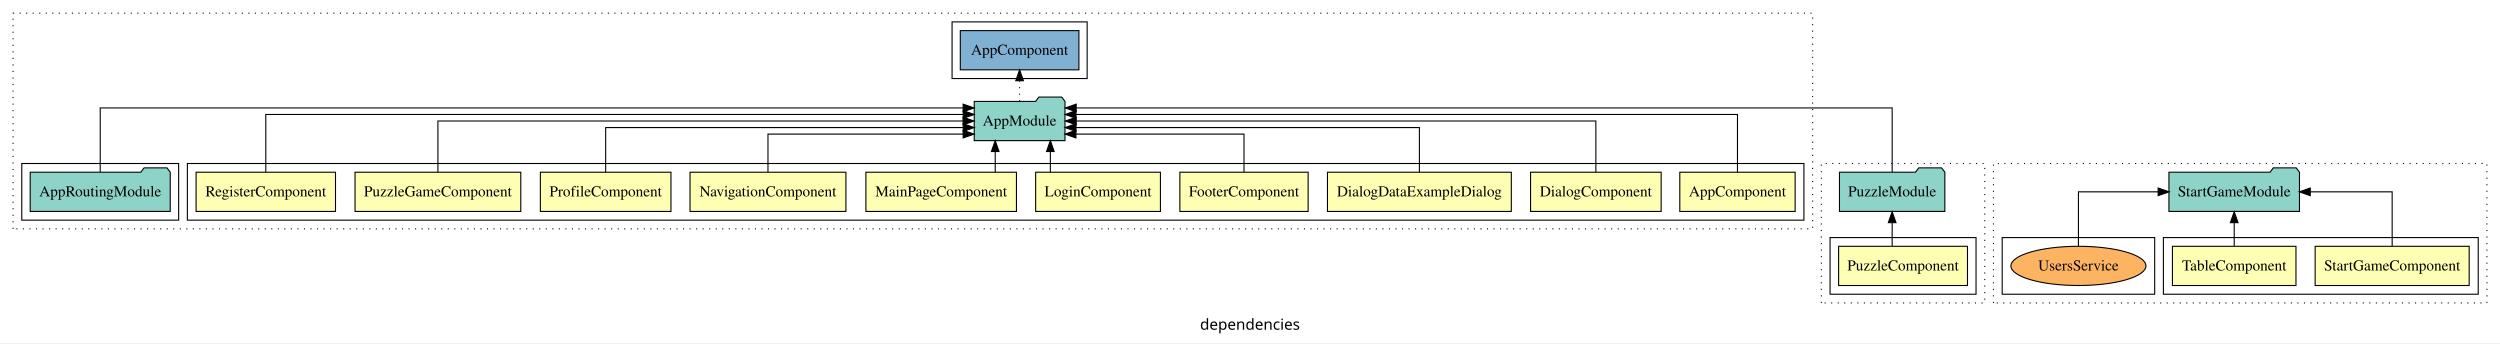
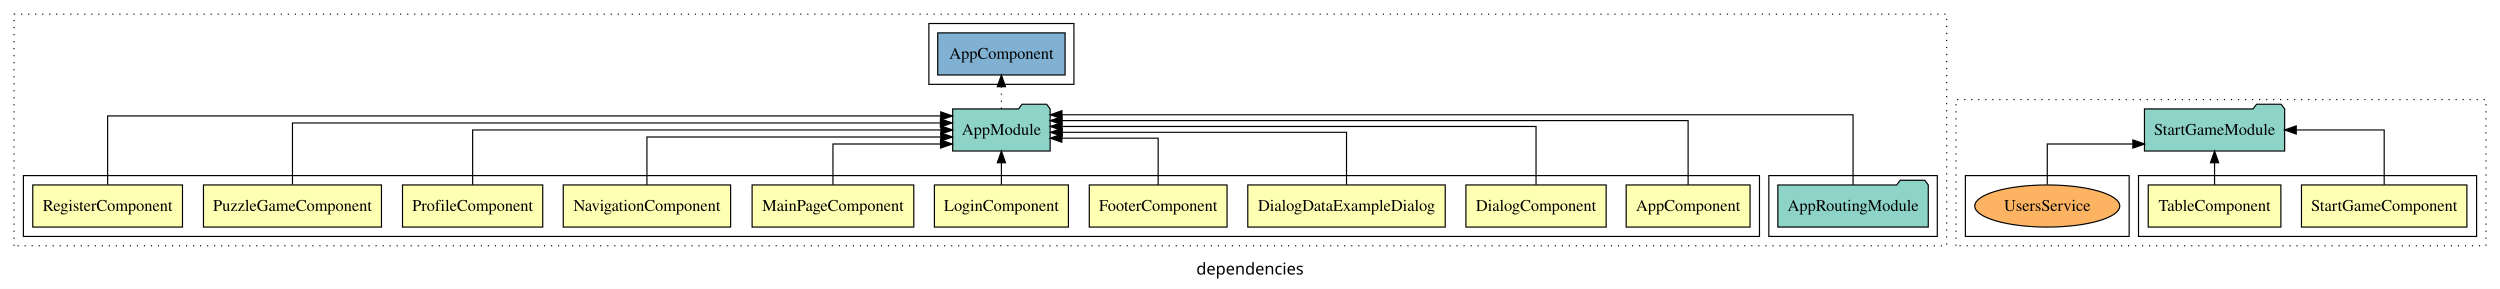
- <svg xmlns="http://www.w3.org/2000/svg" width="2295pt" height="315pt" viewBox="0.00 0.00 2295.00 314.80">
-   <g id="graph0" class="graph" transform="scale(1 1) rotate(0) translate(4 310.8)">
-     <polygon fill="white" stroke="transparent" points="-4,4 -4,-310.8 2291,-310.8 2291,4 -4,4" />
-     <text text-anchor="middle" x="1143.5" y="-8.2" font-family="sans-serif" font-size="14.00">dependencies</text>
+ <svg xmlns="http://www.w3.org/2000/svg" width="2137pt" height="247pt" viewBox="0.00 0.00 2137.00 246.80">
+   <g id="graph0" class="graph" transform="scale(1 1) rotate(0) translate(4 242.8)">
+     <polygon fill="white" stroke="transparent" points="-4,4 -4,-242.8 2133,-242.8 2133,4 -4,4" />
+     <text text-anchor="middle" x="1064.5" y="-8.2" font-family="sans-serif" font-size="14.00">dependencies</text>
+     <g id="clust1" class="cluster">
+       <polygon fill="none" stroke="black" stroke-dasharray="1,5" points="8,-32.8 8,-230.8 1660,-230.8 1660,-32.8 8,-32.8" />
+     </g>
+     <g id="clust13" class="cluster">
+       <polygon fill="none" stroke="black" points="1508,-40.8 1508,-92.8 1652,-92.8 1652,-40.8 1508,-40.8" />
+     </g>
+     <g id="clust15" class="cluster">
+       <polygon fill="none" stroke="black" points="790,-170.8 790,-222.8 914,-222.8 914,-170.8 790,-170.8" />
+     </g>
+     <g id="clust2" class="cluster">
+       <polygon fill="none" stroke="black" points="16,-40.8 16,-92.8 1500,-92.8 1500,-40.8 16,-40.8" />
+     </g>
    <g id="clust29" class="cluster">
-       <polygon fill="none" stroke="black" stroke-dasharray="1,5" points="1668,-32.8 1668,-160.8 1818,-160.8 1818,-32.8 1668,-32.8" />
+       <polygon fill="none" stroke="black" stroke-dasharray="1,5" points="1668,-32.8 1668,-157.8 2121,-157.8 2121,-32.8 1668,-32.8" />
    </g>
    <g id="clust30" class="cluster">
-       <polygon fill="none" stroke="black" points="1676,-40.8 1676,-92.8 1810,-92.8 1810,-40.8 1676,-40.8" />
+       <polygon fill="none" stroke="black" points="1824,-40.8 1824,-92.8 2113,-92.8 2113,-40.8 1824,-40.8" />
    </g>
    <g id="clust36" class="cluster">
-       <polygon fill="none" stroke="black" stroke-dasharray="1,5" points="1826,-32.8 1826,-160.8 2279,-160.8 2279,-32.8 1826,-32.8" />
-     </g>
-     <g id="clust37" class="cluster">
-       <polygon fill="none" stroke="black" points="1982,-40.8 1982,-92.8 2271,-92.8 2271,-40.8 1982,-40.8" />
-     </g>
-     <g id="clust43" class="cluster">
-       <polygon fill="none" stroke="black" points="1834,-40.8 1834,-92.8 1974,-92.8 1974,-40.8 1834,-40.8" />
-     </g>
-     <g id="clust1" class="cluster">
-       <polygon fill="none" stroke="black" stroke-dasharray="1,5" points="8,-100.8 8,-298.8 1660,-298.8 1660,-100.8 8,-100.8" />
-     </g>
-     <g id="clust2" class="cluster">
-       <polygon fill="none" stroke="black" points="168,-108.8 168,-160.8 1652,-160.8 1652,-108.8 168,-108.8" />
-     </g>
-     <g id="clust13" class="cluster">
-       <polygon fill="none" stroke="black" points="16,-108.8 16,-160.8 160,-160.8 160,-108.8 16,-108.8" />
-     </g>
-     <g id="clust15" class="cluster">
-       <polygon fill="none" stroke="black" points="870,-238.8 870,-290.8 994,-290.8 994,-238.8 870,-238.8" />
+       <polygon fill="none" stroke="black" points="1676,-40.8 1676,-92.8 1816,-92.8 1816,-40.8 1676,-40.8" />
    </g>
    <g id="node1" class="node">
-       <polygon fill="#ffffb3" stroke="black" points="1643.94,-152.8 1538.06,-152.8 1538.06,-116.8 1643.94,-116.8 1643.94,-152.8" />
-       <text text-anchor="middle" x="1591" y="-130.6" font-family="Times,serif" font-size="14.00">AppComponent</text>
+       <polygon fill="#ffffb3" stroke="black" points="1491.94,-84.8 1386.06,-84.8 1386.06,-48.8 1491.94,-48.8 1491.94,-84.8" />
+       <text text-anchor="middle" x="1439" y="-62.6" font-family="Times,serif" font-size="14.00">AppComponent</text>
    </g>
    <g id="node11" class="node">
-       <polygon fill="#8dd3c7" stroke="black" points="973.66,-217.8 970.66,-221.8 949.66,-221.8 946.66,-217.8 890.34,-217.8 890.34,-181.8 973.66,-181.8 973.66,-217.8" />
-       <text text-anchor="middle" x="932" y="-195.6" font-family="Times,serif" font-size="14.00">AppModule</text>
+       <polygon fill="#8dd3c7" stroke="black" points="893.66,-149.8 890.66,-153.8 869.66,-153.8 866.66,-149.8 810.34,-149.8 810.34,-113.8 893.66,-113.8 893.66,-149.8" />
+       <text text-anchor="middle" x="852" y="-127.6" font-family="Times,serif" font-size="14.00">AppModule</text>
    </g>
    <g id="edge1" class="edge">
-       <path fill="none" stroke="black" d="M1591,-153.08C1591,-174.12 1591,-205.8 1591,-205.8 1591,-205.8 983.72,-205.8 983.72,-205.8" />
-       <polygon fill="black" stroke="black" points="983.72,-202.3 973.72,-205.8 983.72,-209.3 983.72,-202.3" />
+       <path fill="none" stroke="black" d="M1439,-84.84C1439,-106.46 1439,-139.8 1439,-139.8 1439,-139.8 903.75,-139.8 903.75,-139.8" />
+       <polygon fill="black" stroke="black" points="903.75,-136.3 893.75,-139.8 903.74,-143.3 903.75,-136.3" />
    </g>
    <g id="node2" class="node">
-       <polygon fill="#ffffb3" stroke="black" points="1520.94,-152.8 1401.06,-152.8 1401.06,-116.8 1520.94,-116.8 1520.94,-152.8" />
-       <text text-anchor="middle" x="1461" y="-130.6" font-family="Times,serif" font-size="14.00">DialogComponent</text>
+       <polygon fill="#ffffb3" stroke="black" points="1368.94,-84.8 1249.06,-84.8 1249.06,-48.8 1368.94,-48.8 1368.94,-84.8" />
+       <text text-anchor="middle" x="1309" y="-62.6" font-family="Times,serif" font-size="14.00">DialogComponent</text>
    </g>
    <g id="edge2" class="edge">
-       <path fill="none" stroke="black" d="M1461,-152.91C1461,-172.14 1461,-199.8 1461,-199.8 1461,-199.8 983.95,-199.8 983.95,-199.8" />
-       <polygon fill="black" stroke="black" points="983.95,-196.3 973.95,-199.8 983.95,-203.3 983.95,-196.3" />
+       <path fill="none" stroke="black" d="M1309,-85.02C1309,-105.17 1309,-134.8 1309,-134.8 1309,-134.8 903.77,-134.8 903.77,-134.8" />
+       <polygon fill="black" stroke="black" points="903.77,-131.3 893.77,-134.8 903.77,-138.3 903.77,-131.3" />
    </g>
    <g id="node3" class="node">
-       <polygon fill="#ffffb3" stroke="black" points="1383.39,-152.8 1214.61,-152.8 1214.61,-116.8 1383.39,-116.8 1383.39,-152.8" />
-       <text text-anchor="middle" x="1299" y="-130.6" font-family="Times,serif" font-size="14.00">DialogDataExampleDialog</text>
+       <polygon fill="#ffffb3" stroke="black" points="1231.39,-84.8 1062.61,-84.8 1062.61,-48.8 1231.39,-48.8 1231.39,-84.8" />
+       <text text-anchor="middle" x="1147" y="-62.6" font-family="Times,serif" font-size="14.00">DialogDataExampleDialog</text>
    </g>
    <g id="edge3" class="edge">
-       <path fill="none" stroke="black" d="M1299,-152.82C1299,-170.17 1299,-193.8 1299,-193.8 1299,-193.8 983.74,-193.8 983.74,-193.8" />
-       <polygon fill="black" stroke="black" points="983.74,-190.3 973.74,-193.8 983.74,-197.3 983.74,-190.3" />
+       <path fill="none" stroke="black" d="M1147,-85.02C1147,-103.63 1147,-129.8 1147,-129.8 1147,-129.8 903.95,-129.8 903.95,-129.8" />
+       <polygon fill="black" stroke="black" points="903.95,-126.3 893.95,-129.8 903.95,-133.3 903.95,-126.3" />
    </g>
    <g id="node4" class="node">
-       <polygon fill="#ffffb3" stroke="black" points="1196.88,-152.8 1079.12,-152.8 1079.12,-116.8 1196.88,-116.8 1196.88,-152.8" />
-       <text text-anchor="middle" x="1138" y="-130.6" font-family="Times,serif" font-size="14.00">FooterComponent</text>
+       <polygon fill="#ffffb3" stroke="black" points="1044.88,-84.8 927.12,-84.8 927.12,-48.8 1044.88,-48.8 1044.88,-84.8" />
+       <text text-anchor="middle" x="986" y="-62.6" font-family="Times,serif" font-size="14.00">FooterComponent</text>
    </g>
    <g id="edge4" class="edge">
-       <path fill="none" stroke="black" d="M1138,-153.04C1138,-168.37 1138,-187.8 1138,-187.8 1138,-187.8 983.69,-187.8 983.69,-187.8" />
-       <polygon fill="black" stroke="black" points="983.69,-184.3 973.69,-187.8 983.69,-191.3 983.69,-184.3" />
+       <path fill="none" stroke="black" d="M986,-84.83C986,-101.86 986,-124.8 986,-124.8 986,-124.8 903.66,-124.8 903.66,-124.8" />
+       <polygon fill="black" stroke="black" points="903.66,-121.3 893.66,-124.8 903.66,-128.3 903.66,-121.3" />
    </g>
    <g id="node5" class="node">
-       <polygon fill="#ffffb3" stroke="black" points="1061.27,-152.8 946.73,-152.8 946.73,-116.8 1061.27,-116.8 1061.27,-152.8" />
-       <text text-anchor="middle" x="1004" y="-130.6" font-family="Times,serif" font-size="14.00">LoginComponent</text>
+       <polygon fill="#ffffb3" stroke="black" points="909.27,-84.8 794.73,-84.8 794.73,-48.8 909.27,-48.8 909.27,-84.8" />
+       <text text-anchor="middle" x="852" y="-62.6" font-family="Times,serif" font-size="14.00">LoginComponent</text>
    </g>
    <g id="edge5" class="edge">
-       <path fill="none" stroke="black" d="M960.22,-152.91C960.22,-152.91 960.22,-171.79 960.22,-171.79" />
-       <polygon fill="black" stroke="black" points="956.72,-171.79 960.22,-181.79 963.72,-171.79 956.72,-171.79" />
+       <path fill="none" stroke="black" d="M852,-84.91C852,-84.91 852,-103.79 852,-103.79" />
+       <polygon fill="black" stroke="black" points="848.5,-103.79 852,-113.79 855.5,-103.79 848.5,-103.79" />
    </g>
    <g id="node6" class="node">
-       <polygon fill="#ffffb3" stroke="black" points="929.1,-152.8 790.9,-152.8 790.9,-116.8 929.1,-116.8 929.1,-152.8" />
-       <text text-anchor="middle" x="860" y="-130.6" font-family="Times,serif" font-size="14.00">MainPageComponent</text>
+       <polygon fill="#ffffb3" stroke="black" points="777.1,-84.8 638.9,-84.8 638.9,-48.8 777.1,-48.8 777.1,-84.8" />
+       <text text-anchor="middle" x="708" y="-62.6" font-family="Times,serif" font-size="14.00">MainPageComponent</text>
    </g>
    <g id="edge6" class="edge">
-       <path fill="none" stroke="black" d="M909.61,-152.91C909.61,-152.91 909.61,-171.79 909.61,-171.79" />
-       <polygon fill="black" stroke="black" points="906.11,-171.79 909.61,-181.79 913.11,-171.79 906.11,-171.79" />
+       <path fill="none" stroke="black" d="M708,-85.04C708,-100.37 708,-119.8 708,-119.8 708,-119.8 799.96,-119.8 799.96,-119.8" />
+       <polygon fill="black" stroke="black" points="799.96,-123.3 809.96,-119.8 799.96,-116.3 799.96,-123.3" />
    </g>
    <g id="node7" class="node">
-       <polygon fill="#ffffb3" stroke="black" points="772.54,-152.8 629.46,-152.8 629.46,-116.8 772.54,-116.8 772.54,-152.8" />
-       <text text-anchor="middle" x="701" y="-130.6" font-family="Times,serif" font-size="14.00">NavigationComponent</text>
+       <polygon fill="#ffffb3" stroke="black" points="620.54,-84.8 477.46,-84.8 477.46,-48.8 620.54,-48.8 620.54,-84.8" />
+       <text text-anchor="middle" x="549" y="-62.6" font-family="Times,serif" font-size="14.00">NavigationComponent</text>
    </g>
    <g id="edge7" class="edge">
-       <path fill="none" stroke="black" d="M701,-153.04C701,-168.37 701,-187.8 701,-187.8 701,-187.8 880.17,-187.8 880.17,-187.8" />
-       <polygon fill="black" stroke="black" points="880.17,-191.3 890.17,-187.8 880.17,-184.3 880.17,-191.3" />
+       <path fill="none" stroke="black" d="M549,-84.82C549,-102.17 549,-125.8 549,-125.8 549,-125.8 800.19,-125.8 800.19,-125.8" />
+       <polygon fill="black" stroke="black" points="800.19,-129.3 810.19,-125.8 800.19,-122.3 800.19,-129.3" />
    </g>
    <g id="node8" class="node">
-       <polygon fill="#ffffb3" stroke="black" points="611.94,-152.8 492.06,-152.8 492.06,-116.8 611.94,-116.8 611.94,-152.8" />
-       <text text-anchor="middle" x="552" y="-130.6" font-family="Times,serif" font-size="14.00">ProfileComponent</text>
+       <polygon fill="#ffffb3" stroke="black" points="459.94,-84.8 340.06,-84.8 340.06,-48.8 459.94,-48.8 459.94,-84.8" />
+       <text text-anchor="middle" x="400" y="-62.6" font-family="Times,serif" font-size="14.00">ProfileComponent</text>
    </g>
    <g id="edge8" class="edge">
-       <path fill="none" stroke="black" d="M552,-152.82C552,-170.17 552,-193.8 552,-193.8 552,-193.8 880.25,-193.8 880.25,-193.8" />
-       <polygon fill="black" stroke="black" points="880.25,-197.3 890.25,-193.8 880.25,-190.3 880.25,-197.3" />
+       <path fill="none" stroke="black" d="M400,-84.91C400,-104.14 400,-131.8 400,-131.8 400,-131.8 800.29,-131.8 800.29,-131.8" />
+       <polygon fill="black" stroke="black" points="800.29,-135.3 810.29,-131.8 800.29,-128.3 800.29,-135.3" />
    </g>
    <g id="node9" class="node">
-       <polygon fill="#ffffb3" stroke="black" points="474.08,-152.8 321.92,-152.8 321.92,-116.8 474.08,-116.8 474.08,-152.8" />
-       <text text-anchor="middle" x="398" y="-130.6" font-family="Times,serif" font-size="14.00">PuzzleGameComponent</text>
+       <polygon fill="#ffffb3" stroke="black" points="322.08,-84.8 169.92,-84.8 169.92,-48.8 322.08,-48.8 322.08,-84.8" />
+       <text text-anchor="middle" x="246" y="-62.6" font-family="Times,serif" font-size="14.00">PuzzleGameComponent</text>
    </g>
    <g id="edge9" class="edge">
-       <path fill="none" stroke="black" d="M398,-152.91C398,-172.14 398,-199.8 398,-199.8 398,-199.8 880.1,-199.8 880.1,-199.8" />
-       <polygon fill="black" stroke="black" points="880.1,-203.3 890.1,-199.8 880.1,-196.3 880.1,-203.3" />
+       <path fill="none" stroke="black" d="M246,-85.08C246,-106.12 246,-137.8 246,-137.8 246,-137.8 799.87,-137.8 799.87,-137.8" />
+       <polygon fill="black" stroke="black" points="799.87,-141.3 809.87,-137.8 799.87,-134.3 799.87,-141.3" />
    </g>
    <g id="node10" class="node">
-       <polygon fill="#ffffb3" stroke="black" points="303.99,-152.8 176.01,-152.8 176.01,-116.8 303.99,-116.8 303.99,-152.8" />
-       <text text-anchor="middle" x="240" y="-130.6" font-family="Times,serif" font-size="14.00">RegisterComponent</text>
+       <polygon fill="#ffffb3" stroke="black" points="151.99,-84.8 24.01,-84.8 24.01,-48.8 151.99,-48.8 151.99,-84.8" />
+       <text text-anchor="middle" x="88" y="-62.6" font-family="Times,serif" font-size="14.00">RegisterComponent</text>
    </g>
    <g id="edge10" class="edge">
-       <path fill="none" stroke="black" d="M240,-153.08C240,-174.12 240,-205.8 240,-205.8 240,-205.8 880.27,-205.8 880.27,-205.8" />
-       <polygon fill="black" stroke="black" points="880.27,-209.3 890.27,-205.8 880.27,-202.3 880.27,-209.3" />
+       <path fill="none" stroke="black" d="M88,-85.05C88,-107.82 88,-143.8 88,-143.8 88,-143.8 800.11,-143.8 800.11,-143.8" />
+       <polygon fill="black" stroke="black" points="800.11,-147.3 810.11,-143.8 800.11,-140.3 800.11,-147.3" />
+     </g>
+     <g id="node13" class="node">
+       <polygon fill="#80b1d3" stroke="black" points="906.44,-214.8 797.56,-214.8 797.56,-178.8 906.44,-178.8 906.44,-214.8" />
+       <text text-anchor="middle" x="852" y="-192.6" font-family="Times,serif" font-size="14.00">AppComponent </text>
+     </g>
+     <g id="edge12" class="edge">
+       <path fill="none" stroke="black" stroke-dasharray="1,5" d="M852,-149.91C852,-149.91 852,-168.79 852,-168.79" />
+       <polygon fill="black" stroke="black" points="848.5,-168.79 852,-178.79 855.5,-168.79 848.5,-168.79" />
+     </g>
+     <g id="node12" class="node">
+       <polygon fill="#8dd3c7" stroke="black" points="1644.28,-84.8 1641.28,-88.8 1620.28,-88.8 1617.28,-84.8 1515.72,-84.8 1515.72,-48.8 1644.28,-48.8 1644.28,-84.8" />
+       <text text-anchor="middle" x="1580" y="-62.6" font-family="Times,serif" font-size="14.00">AppRoutingModule</text>
+     </g>
+     <g id="edge11" class="edge">
+       <path fill="none" stroke="black" d="M1580,-84.89C1580,-107.93 1580,-144.8 1580,-144.8 1580,-144.8 903.76,-144.8 903.76,-144.8" />
+       <polygon fill="black" stroke="black" points="903.76,-141.3 893.76,-144.8 903.76,-148.3 903.76,-141.3" />
    </g>
    <g id="node14" class="node">
-       <polygon fill="#80b1d3" stroke="black" points="986.44,-282.8 877.56,-282.8 877.56,-246.8 986.44,-246.8 986.44,-282.8" />
-       <text text-anchor="middle" x="932" y="-260.6" font-family="Times,serif" font-size="14.00">AppComponent </text>
+       <polygon fill="#ffffb3" stroke="black" points="2104.7,-84.8 1963.3,-84.8 1963.3,-48.8 2104.7,-48.8 2104.7,-84.8" />
+       <text text-anchor="middle" x="2034" y="-62.6" font-family="Times,serif" font-size="14.00">StartGameComponent</text>
+     </g>
+     <g id="node16" class="node">
+       <polygon fill="#8dd3c7" stroke="black" points="1948.92,-149.8 1945.92,-153.8 1924.92,-153.8 1921.92,-149.8 1829.08,-149.8 1829.08,-113.8 1948.92,-113.8 1948.92,-149.8" />
+       <text text-anchor="middle" x="1889" y="-127.6" font-family="Times,serif" font-size="14.00">StartGameModule</text>
    </g>
    <g id="edge13" class="edge">
-       <path fill="none" stroke="black" stroke-dasharray="1,5" d="M932,-217.91C932,-217.91 932,-236.79 932,-236.79" />
-       <polygon fill="black" stroke="black" points="928.5,-236.79 932,-246.79 935.5,-236.79 928.5,-236.79" />
-     </g>
-     <g id="node12" class="node">
-       <polygon fill="#8dd3c7" stroke="black" points="152.28,-152.8 149.28,-156.8 128.28,-156.8 125.28,-152.8 23.72,-152.8 23.72,-116.8 152.28,-116.8 152.28,-152.8" />
-       <text text-anchor="middle" x="88" y="-130.6" font-family="Times,serif" font-size="14.00">AppRoutingModule</text>
-     </g>
-     <g id="edge11" class="edge">
-       <path fill="none" stroke="black" d="M88,-153.05C88,-175.82 88,-211.8 88,-211.8 88,-211.8 880.15,-211.8 880.15,-211.8" />
-       <polygon fill="black" stroke="black" points="880.15,-215.3 890.15,-211.8 880.15,-208.3 880.15,-215.3" />
-     </g>
-     <g id="node13" class="node">
-       <polygon fill="#8dd3c7" stroke="black" points="1781.37,-152.8 1778.37,-156.8 1757.37,-156.8 1754.37,-152.8 1684.63,-152.8 1684.63,-116.8 1781.37,-116.8 1781.37,-152.8" />
-       <text text-anchor="middle" x="1733" y="-130.6" font-family="Times,serif" font-size="14.00">PuzzleModule</text>
-     </g>
-     <g id="edge12" class="edge">
-       <path fill="none" stroke="black" d="M1733,-153.05C1733,-175.82 1733,-211.8 1733,-211.8 1733,-211.8 983.94,-211.8 983.94,-211.8" />
-       <polygon fill="black" stroke="black" points="983.94,-208.3 973.94,-211.8 983.94,-215.3 983.94,-208.3" />
+       <path fill="none" stroke="black" d="M2034,-84.91C2034,-104.14 2034,-131.8 2034,-131.8 2034,-131.8 1958.81,-131.8 1958.81,-131.8" />
+       <polygon fill="black" stroke="black" points="1958.81,-128.3 1948.81,-131.8 1958.81,-135.3 1958.81,-128.3" />
    </g>
    <g id="node15" class="node">
-       <polygon fill="#ffffb3" stroke="black" points="1802.15,-84.8 1683.85,-84.8 1683.85,-48.8 1802.15,-48.8 1802.15,-84.8" />
-       <text text-anchor="middle" x="1743" y="-62.6" font-family="Times,serif" font-size="14.00">PuzzleComponent</text>
+       <polygon fill="#ffffb3" stroke="black" points="1945.7,-84.8 1832.3,-84.8 1832.3,-48.8 1945.7,-48.8 1945.7,-84.8" />
+       <text text-anchor="middle" x="1889" y="-62.6" font-family="Times,serif" font-size="14.00">TableComponent</text>
    </g>
    <g id="edge14" class="edge">
-       <path fill="none" stroke="black" d="M1733,-85.02C1733,-85.02 1733,-106.53 1733,-106.53" />
-       <polygon fill="black" stroke="black" points="1729.5,-106.53 1733,-116.53 1736.5,-106.53 1729.5,-106.53" />
+       <path fill="none" stroke="black" d="M1889,-84.91C1889,-84.91 1889,-103.79 1889,-103.79" />
+       <polygon fill="black" stroke="black" points="1885.5,-103.79 1889,-113.79 1892.5,-103.79 1885.5,-103.79" />
    </g>
-     <g id="node16" class="node">
-       <polygon fill="#ffffb3" stroke="black" points="2262.7,-84.8 2121.3,-84.8 2121.3,-48.8 2262.7,-48.8 2262.7,-84.8" />
-       <text text-anchor="middle" x="2192" y="-62.6" font-family="Times,serif" font-size="14.00">StartGameComponent</text>
-     </g>
-     <g id="node18" class="node">
-       <polygon fill="#8dd3c7" stroke="black" points="2106.92,-152.8 2103.92,-156.8 2082.92,-156.8 2079.92,-152.8 1987.08,-152.8 1987.08,-116.8 2106.92,-116.8 2106.92,-152.8" />
-       <text text-anchor="middle" x="2047" y="-130.6" font-family="Times,serif" font-size="14.00">StartGameModule</text>
+     <g id="node17" class="node">
+       <ellipse fill="#fdb462" stroke="black" cx="1746" cy="-66.8" rx="61.97" ry="18" />
+       <text text-anchor="middle" x="1746" y="-62.6" font-family="Times,serif" font-size="14.00">UsersService</text>
    </g>
    <g id="edge15" class="edge">
-       <path fill="none" stroke="black" d="M2192,-85.02C2192,-105.17 2192,-134.8 2192,-134.8 2192,-134.8 2116.81,-134.8 2116.81,-134.8" />
-       <polygon fill="black" stroke="black" points="2116.81,-131.3 2106.81,-134.8 2116.81,-138.3 2116.81,-131.3" />
-     </g>
-     <g id="node17" class="node">
-       <polygon fill="#ffffb3" stroke="black" points="2103.7,-84.8 1990.3,-84.8 1990.3,-48.8 2103.7,-48.8 2103.7,-84.8" />
-       <text text-anchor="middle" x="2047" y="-62.6" font-family="Times,serif" font-size="14.00">TableComponent</text>
-     </g>
-     <g id="edge16" class="edge">
-       <path fill="none" stroke="black" d="M2047,-85.02C2047,-85.02 2047,-106.53 2047,-106.53" />
-       <polygon fill="black" stroke="black" points="2043.5,-106.53 2047,-116.53 2050.5,-106.53 2043.5,-106.53" />
-     </g>
-     <g id="node19" class="node">
-       <ellipse fill="#fdb462" stroke="black" cx="1904" cy="-66.8" rx="61.97" ry="18" />
-       <text text-anchor="middle" x="1904" y="-62.6" font-family="Times,serif" font-size="14.00">UsersService</text>
-     </g>
-     <g id="edge17" class="edge">
-       <path fill="none" stroke="black" d="M1904,-85.02C1904,-105.17 1904,-134.8 1904,-134.8 1904,-134.8 1977.18,-134.8 1977.18,-134.8" />
-       <polygon fill="black" stroke="black" points="1977.18,-138.3 1987.18,-134.8 1977.18,-131.3 1977.18,-138.3" />
+       <path fill="none" stroke="black" d="M1746,-85.04C1746,-100.37 1746,-119.8 1746,-119.8 1746,-119.8 1819.18,-119.8 1819.18,-119.8" />
+       <polygon fill="black" stroke="black" points="1819.18,-123.3 1829.18,-119.8 1819.18,-116.3 1819.18,-123.3" />
    </g>
  </g>
</svg>
